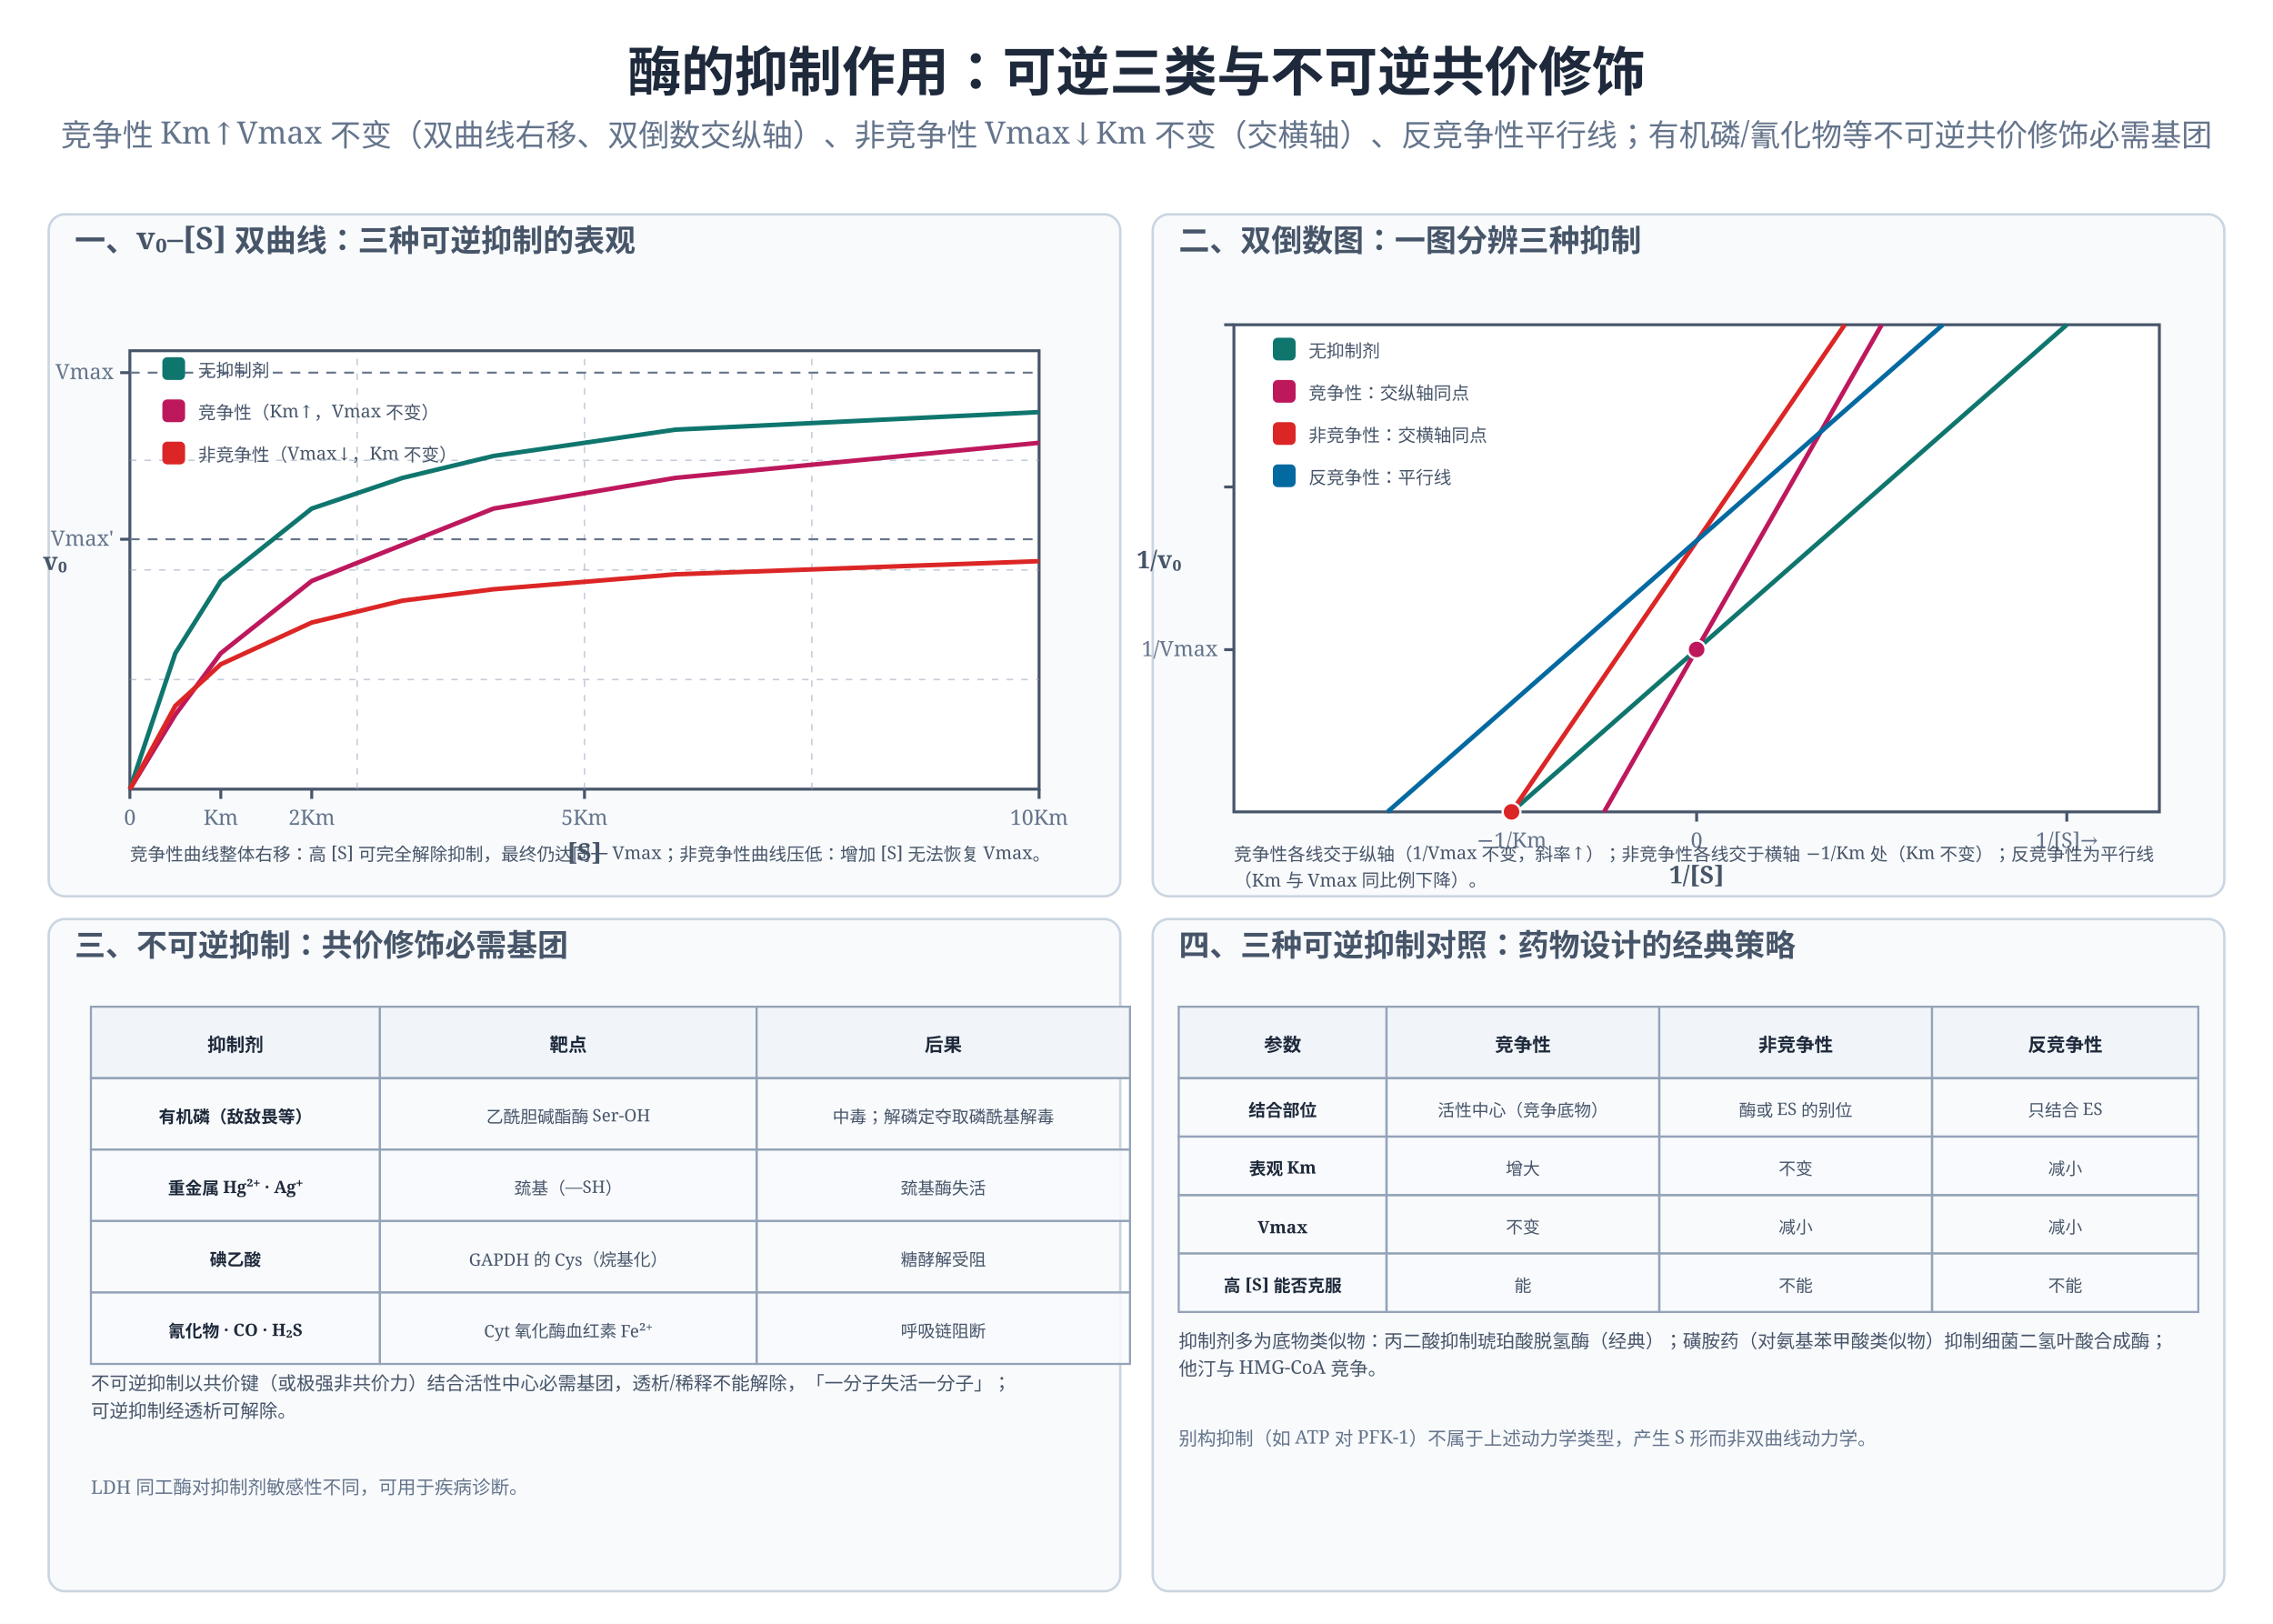
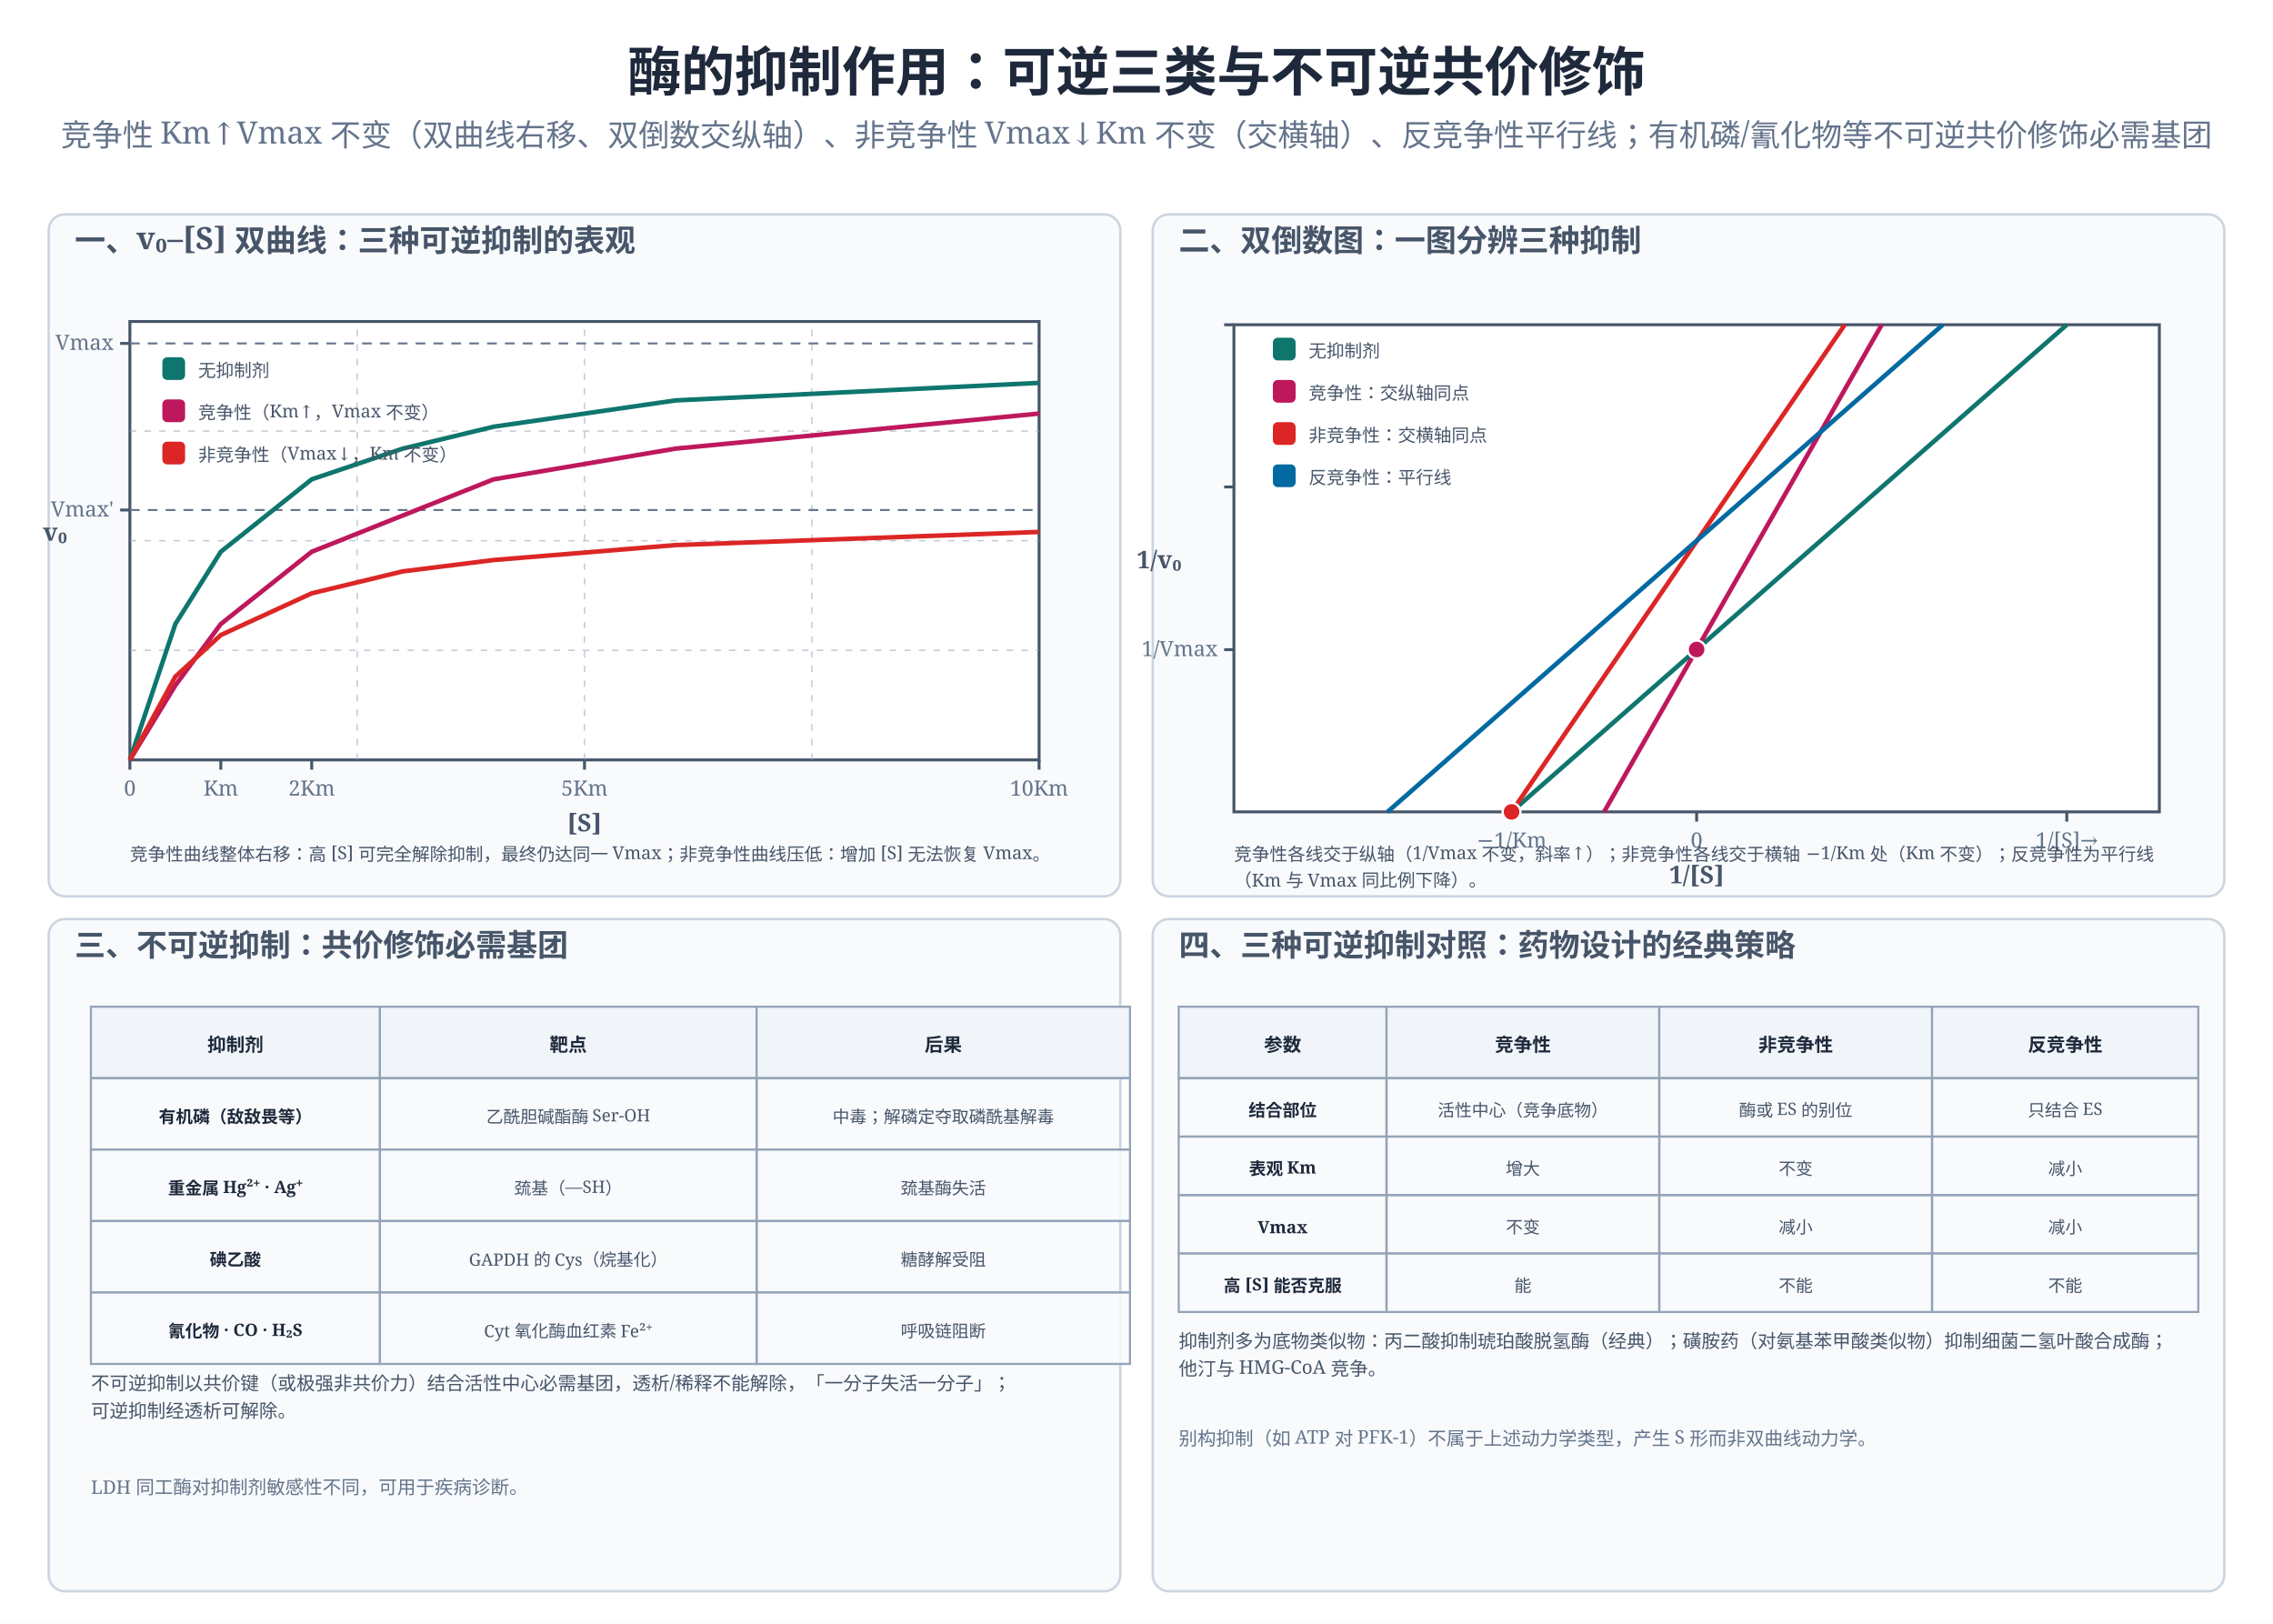
<svg xmlns="http://www.w3.org/2000/svg" width="1400" height="1000" viewBox="0 0 1400 1000" font-family="Noto Serif SC, LXGW WenKai, Songti SC, serif">
  <defs>
    <marker id="arr-ink" viewBox="0 0 10 10" refX="8.5" refY="5" markerWidth="7" markerHeight="7" orient="auto-start-reverse">
      <path d="M0,0 L10,5 L0,10 z" fill="#334155" />
    </marker>
    <marker id="arr-dna" viewBox="0 0 10 10" refX="8.5" refY="5" markerWidth="7" markerHeight="7" orient="auto-start-reverse">
      <path d="M0,0 L10,5 L0,10 z" fill="#0f766e" />
    </marker>
    <marker id="arr-rna" viewBox="0 0 10 10" refX="8.5" refY="5" markerWidth="7" markerHeight="7" orient="auto-start-reverse">
      <path d="M0,0 L10,5 L0,10 z" fill="#b45309" />
    </marker>
    <marker id="arr-pro" viewBox="0 0 10 10" refX="8.5" refY="5" markerWidth="7" markerHeight="7" orient="auto-start-reverse">
      <path d="M0,0 L10,5 L0,10 z" fill="#6d28d9" />
    </marker>
    <marker id="arr-enz" viewBox="0 0 10 10" refX="8.5" refY="5" markerWidth="7" markerHeight="7" orient="auto-start-reverse">
      <path d="M0,0 L10,5 L0,10 z" fill="#be185d" />
    </marker>
    <marker id="arr-acc" viewBox="0 0 10 10" refX="8.5" refY="5" markerWidth="7" markerHeight="7" orient="auto-start-reverse">
      <path d="M0,0 L10,5 L0,10 z" fill="#0369a1" />
    </marker>
    <marker id="arr-ok" viewBox="0 0 10 10" refX="8.5" refY="5" markerWidth="7" markerHeight="7" orient="auto-start-reverse">
      <path d="M0,0 L10,5 L0,10 z" fill="#059669" />
    </marker>
    <marker id="arr-warn" viewBox="0 0 10 10" refX="8.5" refY="5" markerWidth="7" markerHeight="7" orient="auto-start-reverse">
      <path d="M0,0 L10,5 L0,10 z" fill="#b45309" />
    </marker>
    <marker id="arr-bad" viewBox="0 0 10 10" refX="8.5" refY="5" markerWidth="7" markerHeight="7" orient="auto-start-reverse">
      <path d="M0,0 L10,5 L0,10 z" fill="#dc2626" />
    </marker>
    <marker id="arr-mute" viewBox="0 0 10 10" refX="8.5" refY="5" markerWidth="7" markerHeight="7" orient="auto-start-reverse">
      <path d="M0,0 L10,5 L0,10 z" fill="#94a3b8" />
    </marker>
  </defs>
  <rect x="0" y="0" width="1400" height="1000" fill="#ffffff" />
  <text x="700" y="56" text-anchor="middle" font-size="33" font-weight="700" fill="#1e293b">酶的抑制作用：可逆三类与不可逆共价修饰</text>
  <text x="700" y="90" text-anchor="middle" font-size="19" fill="#64748b">竞争性 Km↑Vmax 不变（双曲线右移、双倒数交纵轴）、非竞争性 Vmax↓Km 不变（交横轴）、反竞争性平行线；有机磷/氰化物等不可逆共价修饰必需基团</text>
  <rect x="30" y="132" width="660" height="420" rx="10" fill="#f8fafc" stroke="#cbd5e1" stroke-width="1.5" />
  <text x="46" y="154.84" font-size="19" fill="#475569" font-weight="700">一、v₀–[S] 双曲线：三种可逆抑制的表观</text>
-   <rect x="80" y="216" width="560" height="270" fill="#ffffff" stroke="#475569" stroke-width="1.8" />
-   <line x1="80" y1="418.5" x2="640" y2="418.5" stroke="#94a3b8" stroke-width="0.9" stroke-dasharray="4 5" opacity="0.55" />
-   <line x1="220" y1="486" x2="220" y2="216" stroke="#94a3b8" stroke-width="0.9" stroke-dasharray="4 5" opacity="0.55" />
-   <line x1="80" y1="351" x2="640" y2="351" stroke="#94a3b8" stroke-width="0.9" stroke-dasharray="4 5" opacity="0.55" />
-   <line x1="360" y1="486" x2="360" y2="216" stroke="#94a3b8" stroke-width="0.9" stroke-dasharray="4 5" opacity="0.55" />
-   <line x1="80" y1="283.5" x2="640" y2="283.5" stroke="#94a3b8" stroke-width="0.9" stroke-dasharray="4 5" opacity="0.55" />
-   <line x1="500" y1="486" x2="500" y2="216" stroke="#94a3b8" stroke-width="0.9" stroke-dasharray="4 5" opacity="0.55" />
-   <line x1="80" y1="486" x2="80" y2="492" stroke="#475569" stroke-width="1.8" />
-   <text x="80" y="508" font-size="13" fill="#64748b" text-anchor="middle">0</text>
-   <line x1="136" y1="486" x2="136" y2="492" stroke="#475569" stroke-width="1.8" />
-   <text x="136" y="508" font-size="13" fill="#64748b" text-anchor="middle">Km</text>
-   <line x1="192" y1="486" x2="192" y2="492" stroke="#475569" stroke-width="1.8" />
-   <text x="192" y="508" font-size="13" fill="#64748b" text-anchor="middle">2Km</text>
-   <line x1="360" y1="486" x2="360" y2="492" stroke="#475569" stroke-width="1.8" />
-   <text x="360" y="508" font-size="13" fill="#64748b" text-anchor="middle">5Km</text>
-   <line x1="640" y1="486" x2="640" y2="492" stroke="#475569" stroke-width="1.8" />
-   <text x="640" y="508" font-size="13" fill="#64748b" text-anchor="middle">10Km</text>
-   <line x1="74" y1="229.5" x2="80" y2="229.5" stroke="#475569" stroke-width="1.8" />
-   <text x="70" y="233.5" font-size="13" fill="#64748b" text-anchor="end">Vmax</text>
-   <line x1="74" y1="332.1" x2="80" y2="332.1" stroke="#475569" stroke-width="1.8" />
-   <text x="70" y="336.1" font-size="13" fill="#64748b" text-anchor="end">Vmax'</text>
-   <text x="360" y="530" font-size="15" fill="#475569" text-anchor="middle" font-weight="600">[S]</text>
-   <text x="34" y="351" font-size="15" fill="#475569" text-anchor="middle" font-weight="600">v₀</text>
-   <line x1="80" y1="229.5" x2="640" y2="229.5" stroke="#64748b" stroke-width="1.2" stroke-dasharray="6 5" />
-   <line x1="80" y1="332.1" x2="640" y2="332.1" stroke="#64748b" stroke-width="1.2" stroke-dasharray="6 5" />
-   <path d="M80.0,486.0 L108.0,402.3 L136.0,357.8 L192.0,313.2 L248.0,294.3 L304.0,280.8 L416.0,264.6 L640.0,253.8" fill="none" stroke="#0f766e" stroke-width="2.8" />
-   <path d="M80.0,486.0 L108.0,440.1 L136.0,402.3 L192.0,357.8 L304.0,313.2 L416.0,294.3 L640.0,272.7" fill="none" stroke="#be185d" stroke-width="2.8" />
-   <path d="M80.0,486.0 L108.0,434.7 L136.0,409.1 L192.0,383.4 L248.0,369.9 L304.0,362.9 L416.0,353.7 L640.0,345.6" fill="none" stroke="#dc2626" stroke-width="2.8" />
+   <rect x="80" y="198" width="560" height="270" fill="#ffffff" stroke="#475569" stroke-width="1.8" />
+   <line x1="80" y1="400.5" x2="640" y2="400.5" stroke="#94a3b8" stroke-width="0.9" stroke-dasharray="4 5" opacity="0.55" />
+   <line x1="220" y1="468" x2="220" y2="198" stroke="#94a3b8" stroke-width="0.9" stroke-dasharray="4 5" opacity="0.55" />
+   <line x1="80" y1="333" x2="640" y2="333" stroke="#94a3b8" stroke-width="0.9" stroke-dasharray="4 5" opacity="0.55" />
+   <line x1="360" y1="468" x2="360" y2="198" stroke="#94a3b8" stroke-width="0.9" stroke-dasharray="4 5" opacity="0.55" />
+   <line x1="80" y1="265.5" x2="640" y2="265.5" stroke="#94a3b8" stroke-width="0.9" stroke-dasharray="4 5" opacity="0.55" />
+   <line x1="500" y1="468" x2="500" y2="198" stroke="#94a3b8" stroke-width="0.9" stroke-dasharray="4 5" opacity="0.55" />
+   <line x1="80" y1="468" x2="80" y2="474" stroke="#475569" stroke-width="1.8" />
+   <text x="80" y="490" font-size="13" fill="#64748b" text-anchor="middle">0</text>
+   <line x1="136" y1="468" x2="136" y2="474" stroke="#475569" stroke-width="1.8" />
+   <text x="136" y="490" font-size="13" fill="#64748b" text-anchor="middle">Km</text>
+   <line x1="192" y1="468" x2="192" y2="474" stroke="#475569" stroke-width="1.8" />
+   <text x="192" y="490" font-size="13" fill="#64748b" text-anchor="middle">2Km</text>
+   <line x1="360" y1="468" x2="360" y2="474" stroke="#475569" stroke-width="1.8" />
+   <text x="360" y="490" font-size="13" fill="#64748b" text-anchor="middle">5Km</text>
+   <line x1="640" y1="468" x2="640" y2="474" stroke="#475569" stroke-width="1.8" />
+   <text x="640" y="490" font-size="13" fill="#64748b" text-anchor="middle">10Km</text>
+   <line x1="74" y1="211.5" x2="80" y2="211.5" stroke="#475569" stroke-width="1.8" />
+   <text x="70" y="215.5" font-size="13" fill="#64748b" text-anchor="end">Vmax</text>
+   <line x1="74" y1="314.1" x2="80" y2="314.1" stroke="#475569" stroke-width="1.8" />
+   <text x="70" y="318.1" font-size="13" fill="#64748b" text-anchor="end">Vmax'</text>
+   <text x="360" y="512" font-size="15" fill="#475569" text-anchor="middle" font-weight="600">[S]</text>
+   <text x="34" y="333" font-size="15" fill="#475569" text-anchor="middle" font-weight="600">v₀</text>
+   <line x1="80" y1="211.5" x2="640" y2="211.5" stroke="#64748b" stroke-width="1.2" stroke-dasharray="6 5" />
+   <line x1="80" y1="314.1" x2="640" y2="314.1" stroke="#64748b" stroke-width="1.2" stroke-dasharray="6 5" />
+   <path d="M80.0,468.0 L108.0,384.3 L136.0,339.8 L192.0,295.2 L248.0,276.3 L304.0,262.8 L416.0,246.6 L640.0,235.8" fill="none" stroke="#0f766e" stroke-width="2.8" />
+   <path d="M80.0,468.0 L108.0,422.1 L136.0,384.3 L192.0,339.8 L304.0,295.2 L416.0,276.3 L640.0,254.7" fill="none" stroke="#be185d" stroke-width="2.8" />
+   <path d="M80.0,468.0 L108.0,416.7 L136.0,391.1 L192.0,365.4 L248.0,351.9 L304.0,344.9 L416.0,335.7 L640.0,327.6" fill="none" stroke="#dc2626" stroke-width="2.8" />
  <rect x="100" y="220" width="14" height="14" rx="3" fill="#0f766e" />
  <text x="122" y="232" font-size="11" fill="#475569">无抑制剂</text>
  <rect x="100" y="246" width="14" height="14" rx="3" fill="#be185d" />
  <text x="122" y="258" font-size="11" fill="#475569">竞争性（Km↑，Vmax 不变）</text>
  <rect x="100" y="272" width="14" height="14" rx="3" fill="#dc2626" />
  <text x="122" y="284" font-size="11" fill="#475569">非竞争性（Vmax↓，Km 不变）</text>
  <text x="80" y="530" font-size="11" fill="#475569">竞争性曲线整体右移：高 [S] 可完全解除抑制，最终仍达同一 Vmax；非竞争性曲线压低：增加 [S] 无法恢复 Vmax。</text>
  <rect x="710" y="132" width="660" height="420" rx="10" fill="#f8fafc" stroke="#cbd5e1" stroke-width="1.5" />
  <text x="726" y="154.84" font-size="19" fill="#475569" font-weight="700">二、双倒数图：一图分辨三种抑制</text>
  <rect x="760" y="200" width="570" height="300" fill="#ffffff" stroke="#475569" stroke-width="1.8" />
  <line x1="931" y1="500" x2="931" y2="506" stroke="#475569" stroke-width="1.8" />
  <text x="931" y="522" font-size="13" fill="#64748b" text-anchor="middle">−1/Km</text>
  <line x1="1045" y1="500" x2="1045" y2="506" stroke="#475569" stroke-width="1.8" />
  <text x="1045" y="522" font-size="13" fill="#64748b" text-anchor="middle">0</text>
  <line x1="1273" y1="500" x2="1273" y2="506" stroke="#475569" stroke-width="1.8" />
  <text x="1273" y="522" font-size="13" fill="#64748b" text-anchor="middle">1/[S]→</text>
  <line x1="754" y1="400.1" x2="760" y2="400.1" stroke="#475569" stroke-width="1.8" />
  <text x="750" y="404.1" font-size="13" fill="#64748b" text-anchor="end">1/Vmax</text>
  <line x1="754" y1="299.9" x2="760" y2="299.9" stroke="#475569" stroke-width="1.8" />
  <line x1="754" y1="200" x2="760" y2="200" stroke="#475569" stroke-width="1.8" />
  <text x="1045" y="544" font-size="15" fill="#475569" text-anchor="middle" font-weight="600">1/[S]</text>
  <text x="714" y="350" font-size="15" fill="#475569" text-anchor="middle" font-weight="600">1/v₀</text>
  <polyline points="931,500 1273,200" fill="none" stroke="#0f766e" stroke-width="2.8" />
  <polyline points="988,500 1159,200" fill="none" stroke="#be185d" stroke-width="2.8" />
  <polyline points="931,500 1136.2,200" fill="none" stroke="#dc2626" stroke-width="2.8" />
  <polyline points="854.62,500 1196.62,200" fill="none" stroke="#0369a1" stroke-width="2.8" />
  <circle cx="1045" cy="400" r="5.5" fill="#be185d" stroke="#ffffff" stroke-width="1.4" />
  <circle cx="931" cy="500" r="5.5" fill="#dc2626" stroke="#ffffff" stroke-width="1.4" />
  <rect x="784" y="208" width="14" height="14" rx="3" fill="#0f766e" />
  <text x="806" y="220" font-size="11" fill="#475569">无抑制剂</text>
  <rect x="784" y="234" width="14" height="14" rx="3" fill="#be185d" />
  <text x="806" y="246" font-size="11" fill="#475569">竞争性：交纵轴同点</text>
  <rect x="784" y="260" width="14" height="14" rx="3" fill="#dc2626" />
  <text x="806" y="272" font-size="11" fill="#475569">非竞争性：交横轴同点</text>
  <rect x="784" y="286" width="14" height="14" rx="3" fill="#0369a1" />
  <text x="806" y="298" font-size="11" fill="#475569">反竞争性：平行线</text>
  <text x="760" y="530" font-size="11" fill="#475569">竞争性各线交于纵轴（1/Vmax 不变，斜率↑）；非竞争性各线交于横轴 −1/Km 处（Km 不变）；反竞争性为平行线</text>
  <text x="760" y="546" font-size="11" fill="#475569">（Km 与 Vmax 同比例下降）。</text>
  <rect x="30" y="566" width="660" height="414" rx="10" fill="#f8fafc" stroke="#cbd5e1" stroke-width="1.5" />
  <text x="46" y="588.84" font-size="19" fill="#475569" font-weight="700">三、不可逆抑制：共价修饰必需基团</text>
  <rect x="56" y="620" width="178" height="44" fill="#f1f5f9" stroke="#94a3b8" stroke-width="1.3" />
  <text x="145" y="647.5" font-size="11.5" fill="#1e293b" text-anchor="middle" font-weight="700">抑制剂</text>
  <rect x="234" y="620" width="232" height="44" fill="#f1f5f9" stroke="#94a3b8" stroke-width="1.3" />
  <text x="350" y="647.5" font-size="11.5" fill="#1e293b" text-anchor="middle" font-weight="700">靶点</text>
  <rect x="466" y="620" width="230" height="44" fill="#f1f5f9" stroke="#94a3b8" stroke-width="1.3" />
  <text x="581" y="647.5" font-size="11.5" fill="#1e293b" text-anchor="middle" font-weight="700">后果</text>
  <rect x="56" y="664" width="178" height="44" fill="none" stroke="#94a3b8" stroke-width="1.3" />
  <text x="145" y="691.5" font-size="10.5" fill="#1e293b" text-anchor="middle" font-weight="700">有机磷（敌敌畏等）</text>
  <rect x="234" y="664" width="232" height="44" fill="none" stroke="#94a3b8" stroke-width="1.3" />
  <text x="350" y="691.5" font-size="10.5" fill="#475569" text-anchor="middle" font-weight="500">乙酰胆碱酯酶 Ser-OH</text>
  <rect x="466" y="664" width="230" height="44" fill="none" stroke="#94a3b8" stroke-width="1.3" />
  <text x="581" y="691.5" font-size="10.5" fill="#475569" text-anchor="middle" font-weight="500">中毒；解磷定夺取磷酰基解毒</text>
  <rect x="56" y="708" width="640" height="44" fill="#f8fafc" fill-opacity="0.85" />
  <rect x="56" y="708" width="178" height="44" fill="none" stroke="#94a3b8" stroke-width="1.3" />
  <text x="145" y="735.5" font-size="10.5" fill="#1e293b" text-anchor="middle" font-weight="700">重金属 Hg²⁺ · Ag⁺</text>
  <rect x="234" y="708" width="232" height="44" fill="none" stroke="#94a3b8" stroke-width="1.3" />
  <text x="350" y="735.5" font-size="10.5" fill="#475569" text-anchor="middle" font-weight="500">巯基（—SH）</text>
  <rect x="466" y="708" width="230" height="44" fill="none" stroke="#94a3b8" stroke-width="1.3" />
  <text x="581" y="735.5" font-size="10.5" fill="#475569" text-anchor="middle" font-weight="500">巯基酶失活</text>
  <rect x="56" y="752" width="178" height="44" fill="none" stroke="#94a3b8" stroke-width="1.3" />
  <text x="145" y="779.5" font-size="10.5" fill="#1e293b" text-anchor="middle" font-weight="700">碘乙酸</text>
  <rect x="234" y="752" width="232" height="44" fill="none" stroke="#94a3b8" stroke-width="1.3" />
  <text x="350" y="779.5" font-size="10.5" fill="#475569" text-anchor="middle" font-weight="500">GAPDH 的 Cys（烷基化）</text>
  <rect x="466" y="752" width="230" height="44" fill="none" stroke="#94a3b8" stroke-width="1.3" />
  <text x="581" y="779.5" font-size="10.5" fill="#475569" text-anchor="middle" font-weight="500">糖酵解受阻</text>
  <rect x="56" y="796" width="640" height="44" fill="#f8fafc" fill-opacity="0.85" />
  <rect x="56" y="796" width="178" height="44" fill="none" stroke="#94a3b8" stroke-width="1.3" />
  <text x="145" y="823.5" font-size="10.5" fill="#1e293b" text-anchor="middle" font-weight="700">氰化物 · CO · H₂S</text>
  <rect x="234" y="796" width="232" height="44" fill="none" stroke="#94a3b8" stroke-width="1.3" />
  <text x="350" y="823.5" font-size="10.5" fill="#475569" text-anchor="middle" font-weight="500">Cyt 氧化酶血红素 Fe²⁺</text>
  <rect x="466" y="796" width="230" height="44" fill="none" stroke="#94a3b8" stroke-width="1.3" />
  <text x="581" y="823.5" font-size="10.5" fill="#475569" text-anchor="middle" font-weight="500">呼吸链阻断</text>
  <text x="56" y="856" font-size="11.5" fill="#475569">不可逆抑制以共价键（或极强非共价力）结合活性中心必需基团，透析/稀释不能解除，「一分子失活一分子」；</text>
  <text x="56" y="873" font-size="11.5" fill="#475569">可逆抑制经透析可解除。</text>
  <text x="56" y="920" font-size="11.5" fill="#64748b">LDH 同工酶对抑制剂敏感性不同，可用于疾病诊断。</text>
  <rect x="710" y="566" width="660" height="414" rx="10" fill="#f8fafc" stroke="#cbd5e1" stroke-width="1.5" />
  <text x="726" y="588.84" font-size="19" fill="#475569" font-weight="700">四、三种可逆抑制对照：药物设计的经典策略</text>
  <rect x="726" y="620" width="128" height="44" fill="#f1f5f9" stroke="#94a3b8" stroke-width="1.3" />
  <text x="790" y="647.5" font-size="11.5" fill="#1e293b" text-anchor="middle" font-weight="700">参数</text>
  <rect x="854" y="620" width="168" height="44" fill="#f1f5f9" stroke="#94a3b8" stroke-width="1.3" />
  <text x="938" y="647.5" font-size="11.5" fill="#1e293b" text-anchor="middle" font-weight="700">竞争性</text>
  <rect x="1022" y="620" width="168" height="44" fill="#f1f5f9" stroke="#94a3b8" stroke-width="1.3" />
  <text x="1106" y="647.5" font-size="11.5" fill="#1e293b" text-anchor="middle" font-weight="700">非竞争性</text>
  <rect x="1190" y="620" width="164" height="44" fill="#f1f5f9" stroke="#94a3b8" stroke-width="1.3" />
  <text x="1272" y="647.5" font-size="11.5" fill="#1e293b" text-anchor="middle" font-weight="700">反竞争性</text>
  <rect x="726" y="664" width="128" height="36" fill="none" stroke="#94a3b8" stroke-width="1.3" />
  <text x="790" y="687.5" font-size="10.5" fill="#1e293b" text-anchor="middle" font-weight="700">结合部位</text>
  <rect x="854" y="664" width="168" height="36" fill="none" stroke="#94a3b8" stroke-width="1.3" />
  <text x="938" y="687.5" font-size="10.5" fill="#475569" text-anchor="middle" font-weight="500">活性中心（竞争底物）</text>
  <rect x="1022" y="664" width="168" height="36" fill="none" stroke="#94a3b8" stroke-width="1.3" />
  <text x="1106" y="687.5" font-size="10.5" fill="#475569" text-anchor="middle" font-weight="500">酶或 ES 的别位</text>
  <rect x="1190" y="664" width="164" height="36" fill="none" stroke="#94a3b8" stroke-width="1.3" />
  <text x="1272" y="687.5" font-size="10.5" fill="#475569" text-anchor="middle" font-weight="500">只结合 ES</text>
  <rect x="726" y="700" width="628" height="36" fill="#f8fafc" fill-opacity="0.85" />
  <rect x="726" y="700" width="128" height="36" fill="none" stroke="#94a3b8" stroke-width="1.3" />
  <text x="790" y="723.5" font-size="10.5" fill="#1e293b" text-anchor="middle" font-weight="700">表观 Km</text>
  <rect x="854" y="700" width="168" height="36" fill="none" stroke="#94a3b8" stroke-width="1.3" />
  <text x="938" y="723.5" font-size="10.5" fill="#475569" text-anchor="middle" font-weight="500">增大</text>
  <rect x="1022" y="700" width="168" height="36" fill="none" stroke="#94a3b8" stroke-width="1.3" />
  <text x="1106" y="723.5" font-size="10.5" fill="#475569" text-anchor="middle" font-weight="500">不变</text>
  <rect x="1190" y="700" width="164" height="36" fill="none" stroke="#94a3b8" stroke-width="1.3" />
  <text x="1272" y="723.5" font-size="10.5" fill="#475569" text-anchor="middle" font-weight="500">减小</text>
  <rect x="726" y="736" width="128" height="36" fill="none" stroke="#94a3b8" stroke-width="1.3" />
  <text x="790" y="759.5" font-size="10.5" fill="#1e293b" text-anchor="middle" font-weight="700">Vmax</text>
  <rect x="854" y="736" width="168" height="36" fill="none" stroke="#94a3b8" stroke-width="1.3" />
  <text x="938" y="759.5" font-size="10.5" fill="#475569" text-anchor="middle" font-weight="500">不变</text>
  <rect x="1022" y="736" width="168" height="36" fill="none" stroke="#94a3b8" stroke-width="1.3" />
  <text x="1106" y="759.5" font-size="10.5" fill="#475569" text-anchor="middle" font-weight="500">减小</text>
  <rect x="1190" y="736" width="164" height="36" fill="none" stroke="#94a3b8" stroke-width="1.3" />
  <text x="1272" y="759.5" font-size="10.5" fill="#475569" text-anchor="middle" font-weight="500">减小</text>
  <rect x="726" y="772" width="628" height="36" fill="#f8fafc" fill-opacity="0.85" />
  <rect x="726" y="772" width="128" height="36" fill="none" stroke="#94a3b8" stroke-width="1.3" />
  <text x="790" y="795.5" font-size="10.5" fill="#1e293b" text-anchor="middle" font-weight="700">高 [S] 能否克服</text>
  <rect x="854" y="772" width="168" height="36" fill="none" stroke="#94a3b8" stroke-width="1.3" />
  <text x="938" y="795.5" font-size="10.5" fill="#475569" text-anchor="middle" font-weight="500">能</text>
  <rect x="1022" y="772" width="168" height="36" fill="none" stroke="#94a3b8" stroke-width="1.3" />
  <text x="1106" y="795.5" font-size="10.5" fill="#475569" text-anchor="middle" font-weight="500">不能</text>
  <rect x="1190" y="772" width="164" height="36" fill="none" stroke="#94a3b8" stroke-width="1.3" />
  <text x="1272" y="795.5" font-size="10.5" fill="#475569" text-anchor="middle" font-weight="500">不能</text>
  <text x="726" y="830" font-size="11.5" fill="#475569">抑制剂多为底物类似物：丙二酸抑制琥珀酸脱氢酶（经典）；磺胺药（对氨基苯甲酸类似物）抑制细菌二氢叶酸合成酶；</text>
  <text x="726" y="847" font-size="11.5" fill="#475569">他汀与 HMG-CoA 竞争。</text>
  <text x="726" y="890" font-size="11.5" fill="#64748b">别构抑制（如 ATP 对 PFK-1）不属于上述动力学类型，产生 S 形而非双曲线动力学。</text>
</svg>
